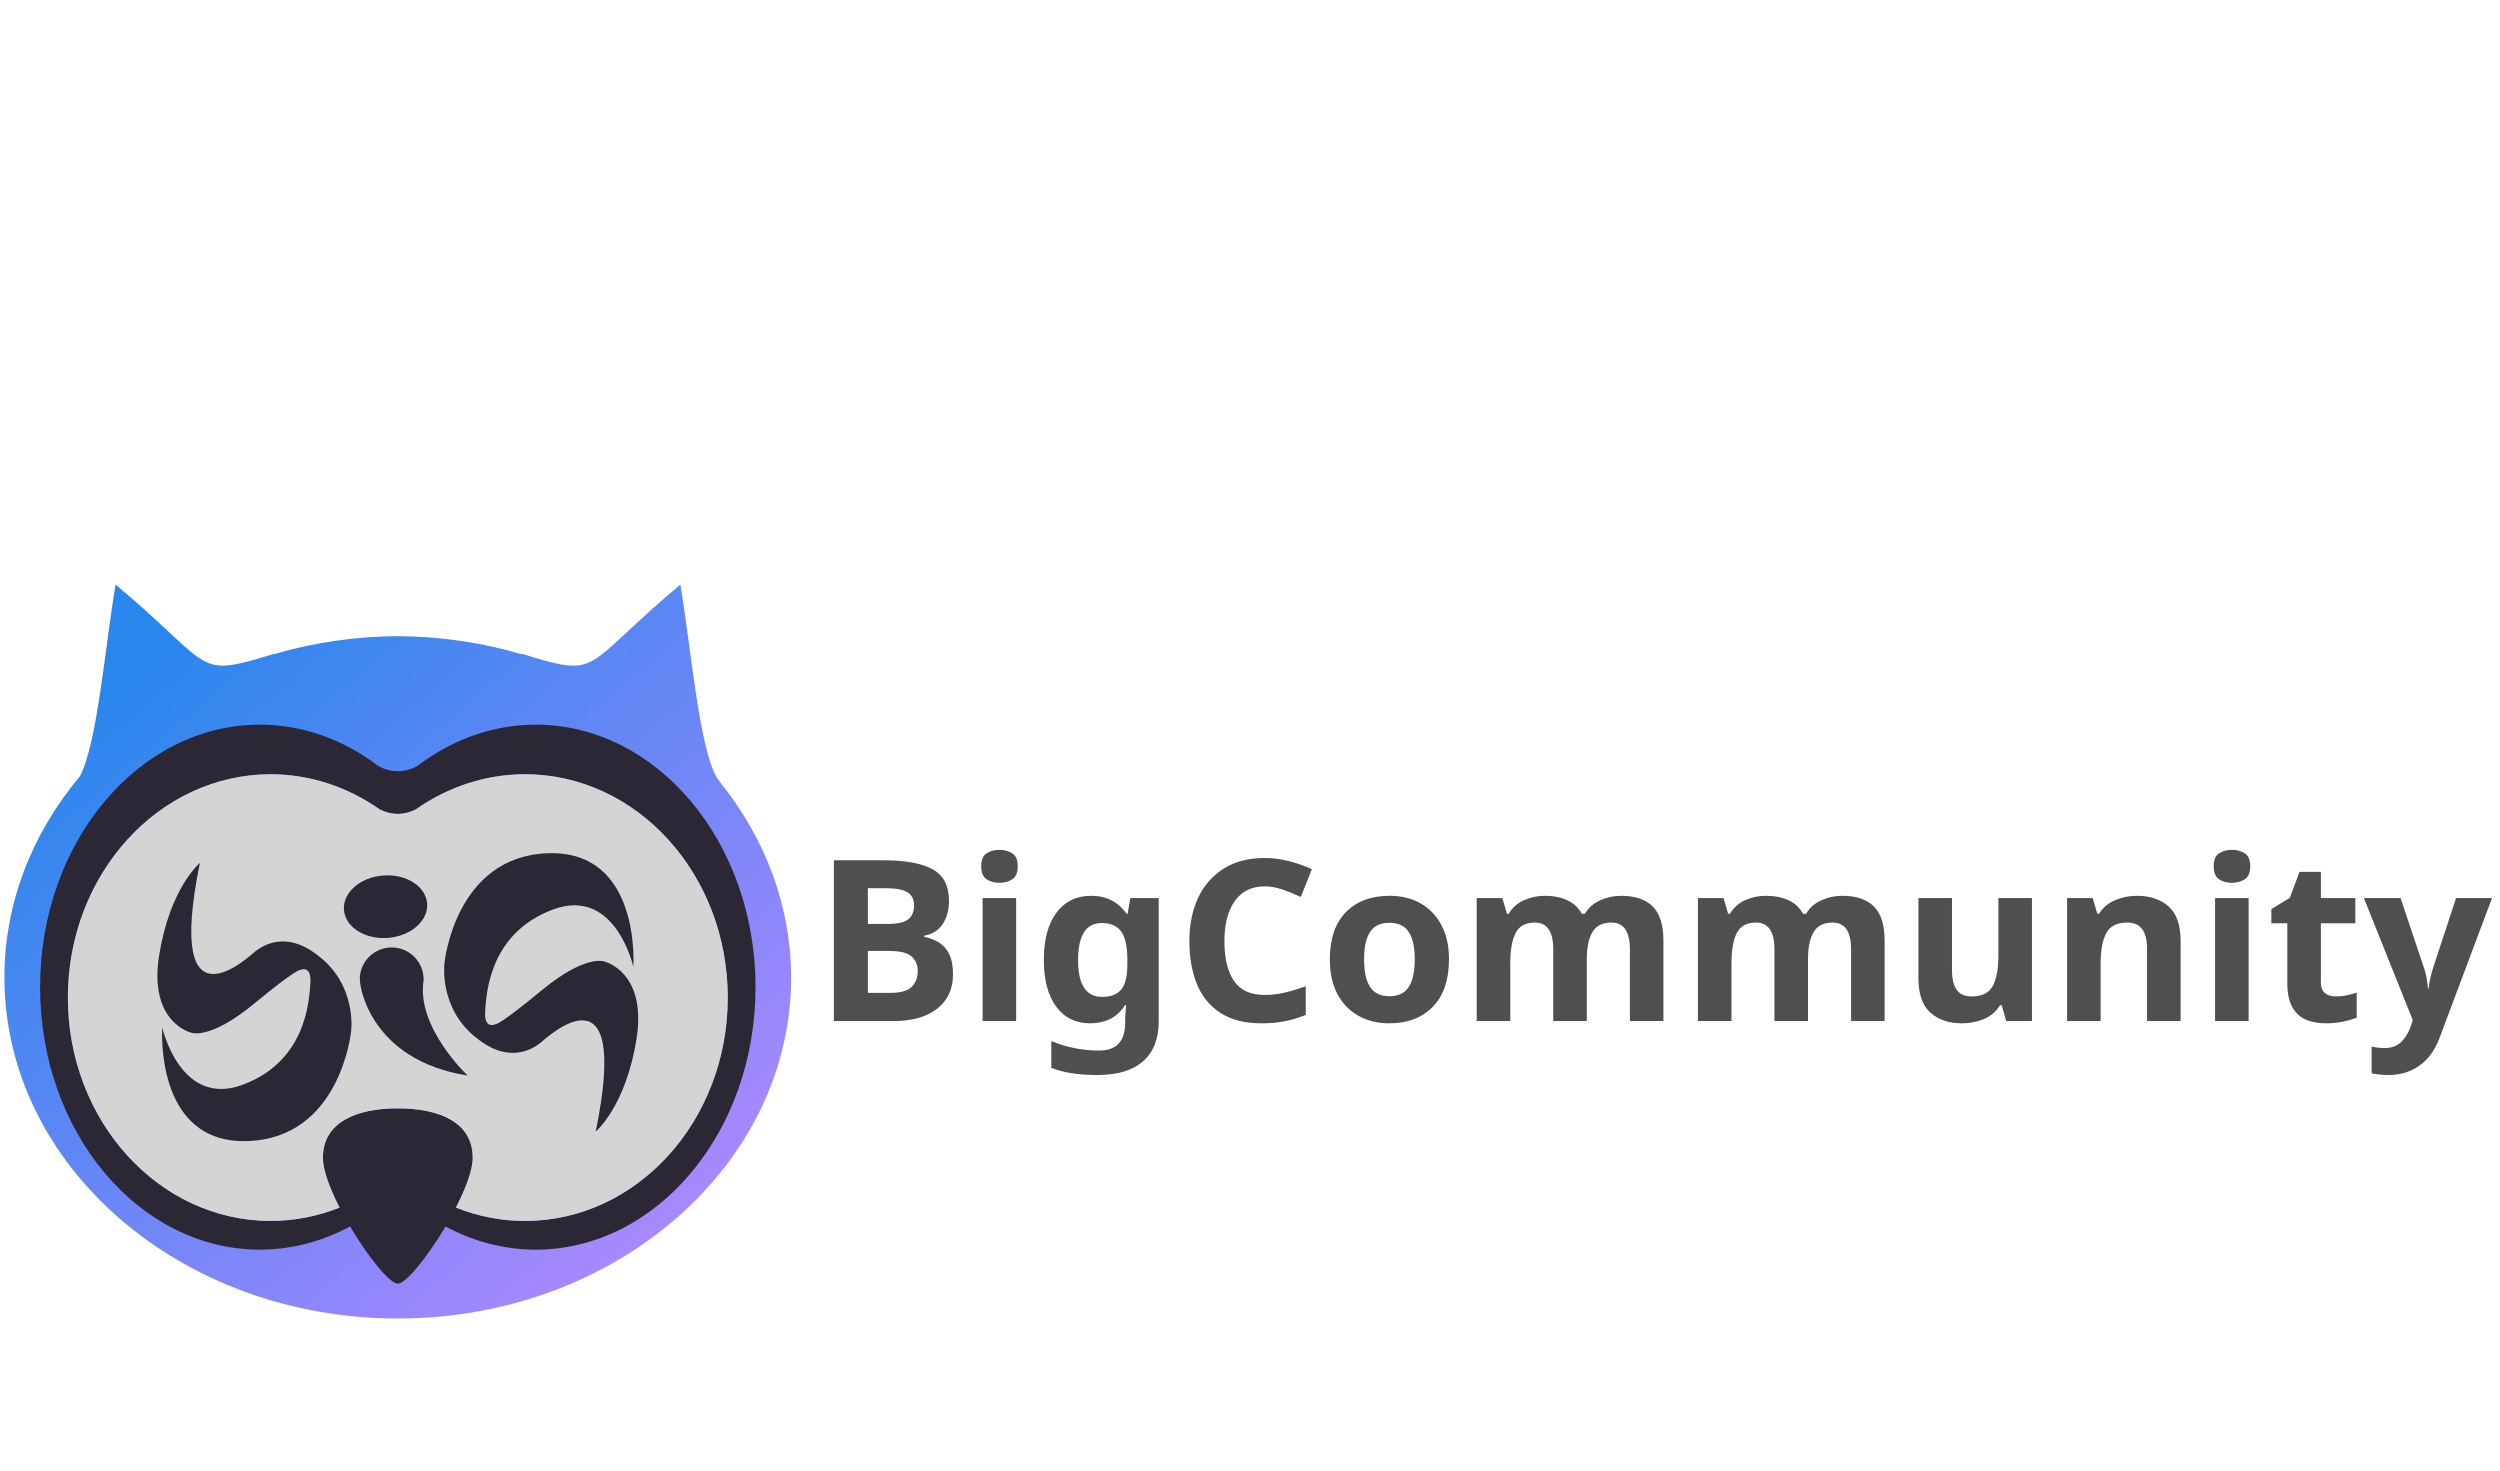
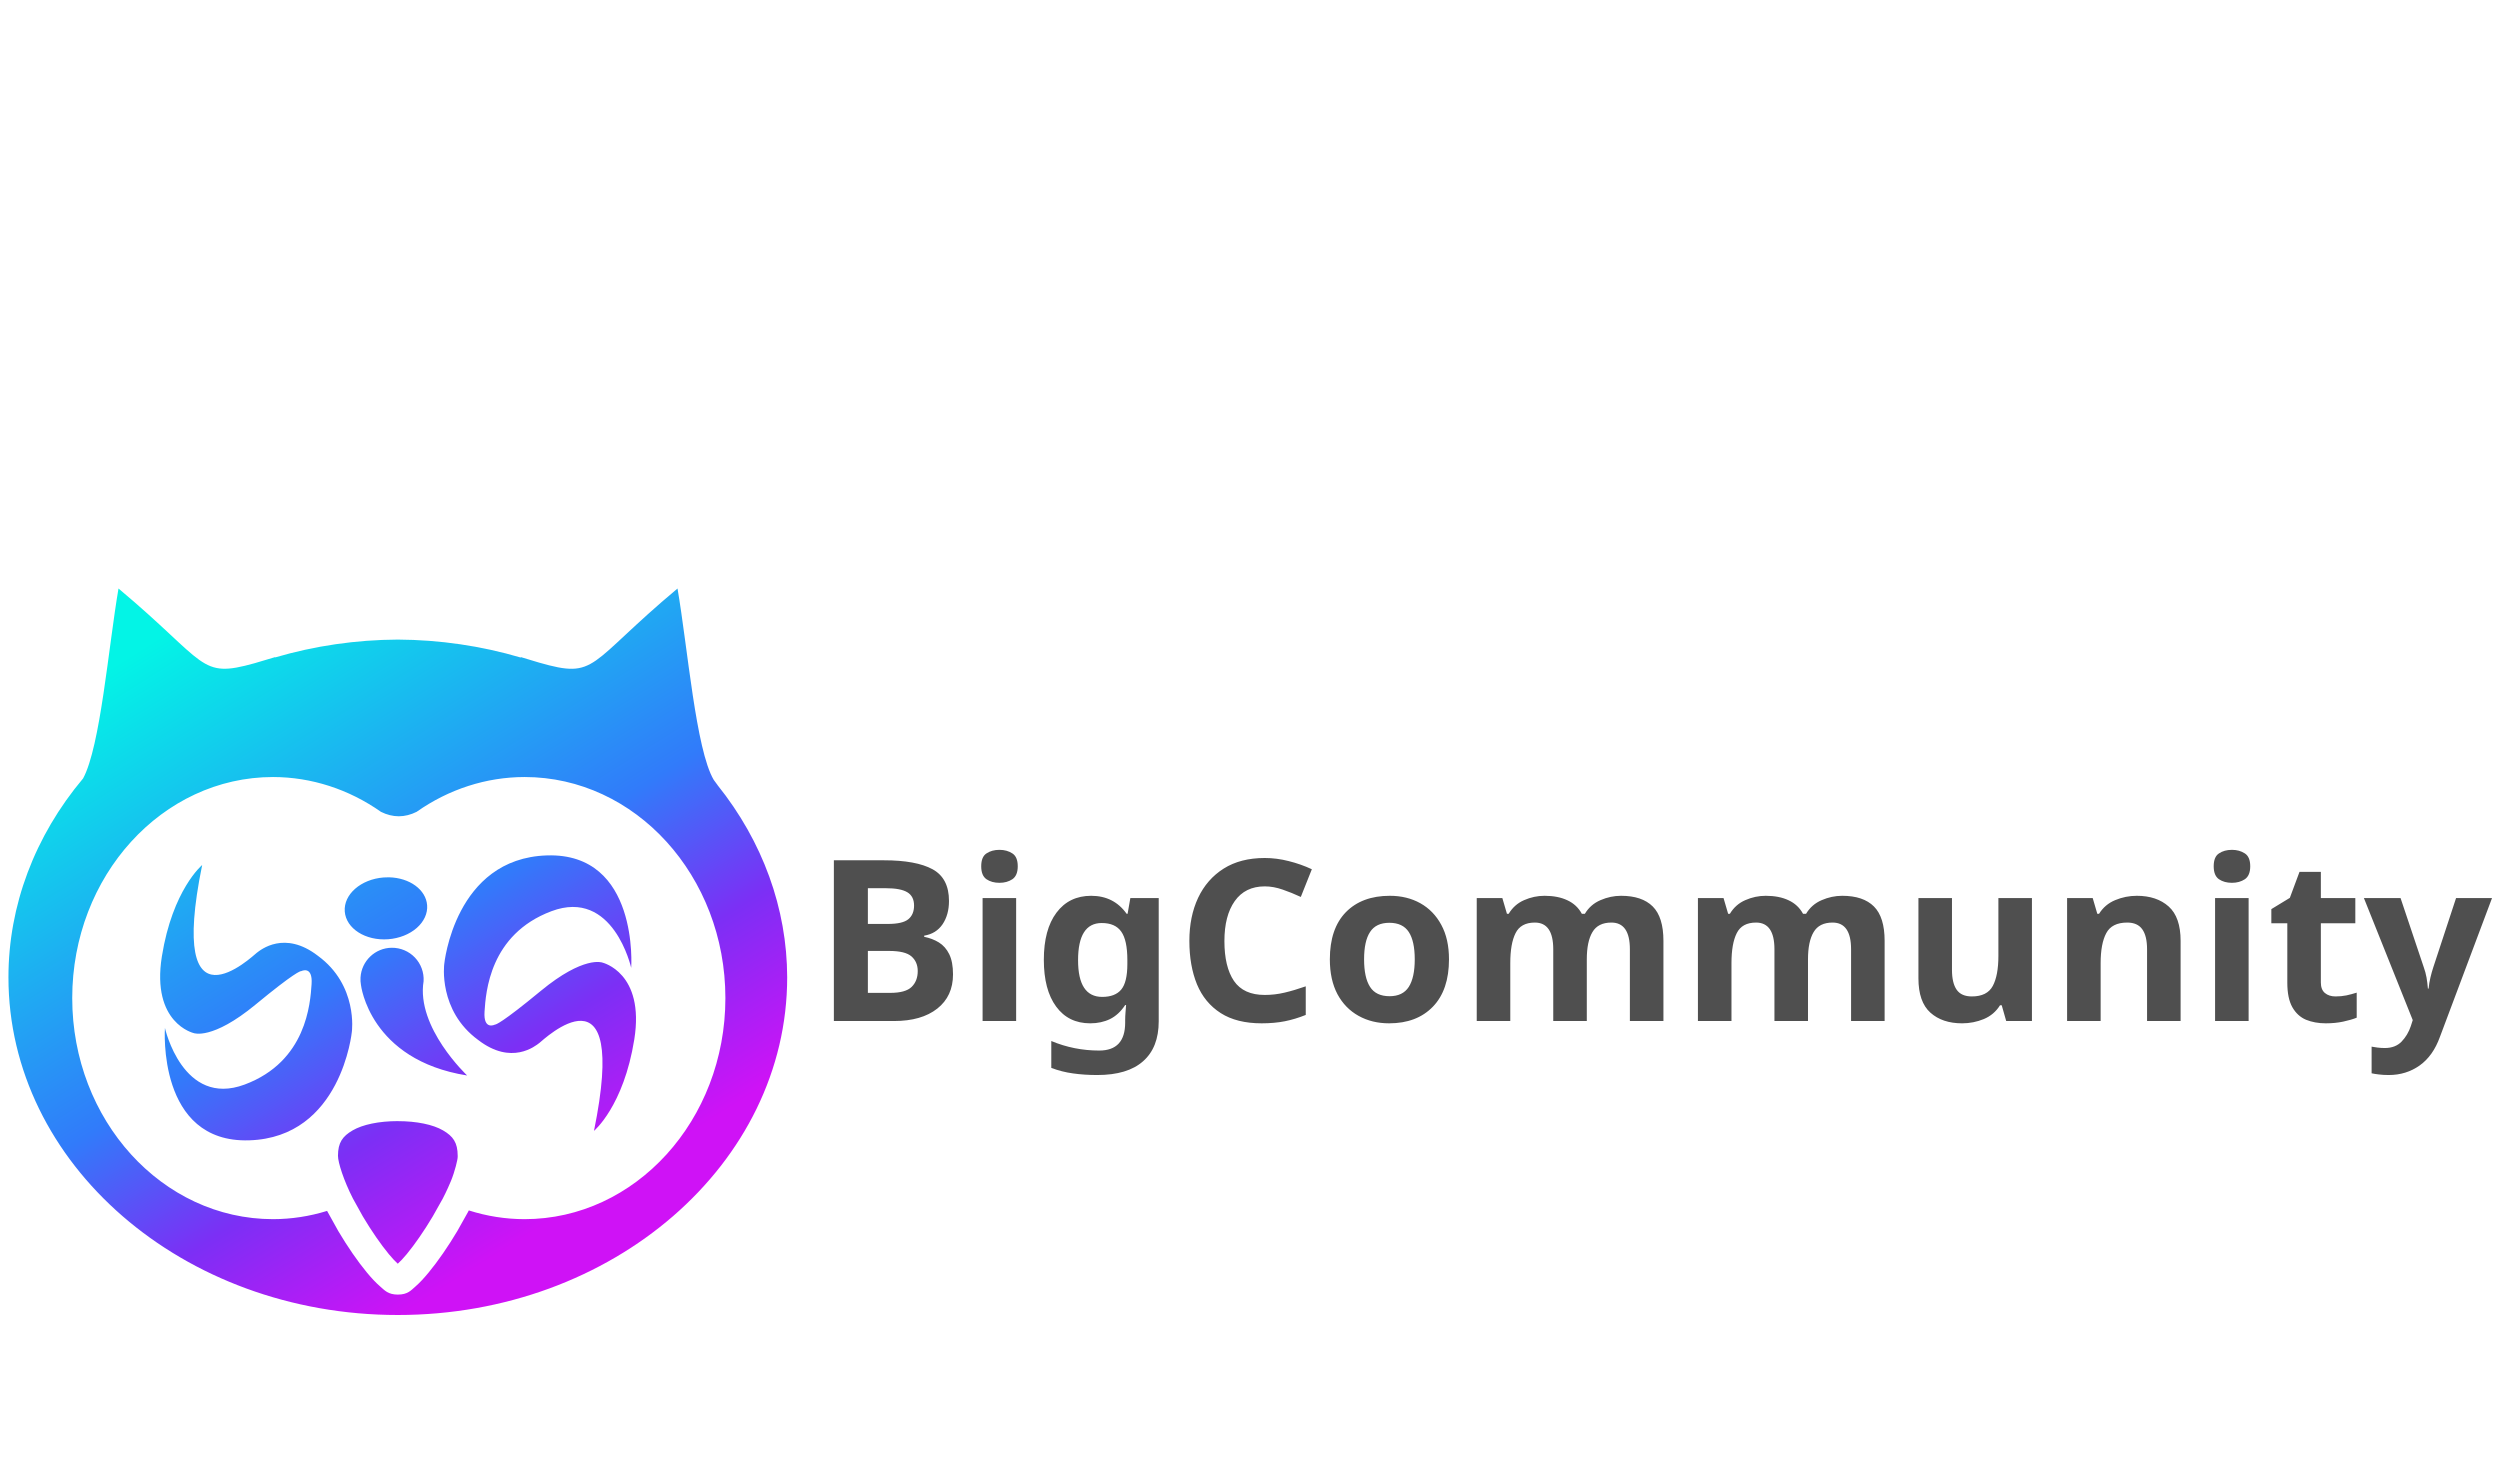
<svg xmlns="http://www.w3.org/2000/svg" xmlns:xlink="http://www.w3.org/1999/xlink" version="1.2" width="340" height="200" id="svg2" xml:space="preserve">
  <defs id="defs4">
+     <linearGradient id="linearGradient1">
+       <stop style="stop-color:#03f4e6;stop-opacity:1" offset="0" id="stop7" />
+       <stop style="stop-color:#317bfa;stop-opacity:1" offset="0.545" id="stop13" />
+       <stop style="stop-color:#7c2ff5;stop-opacity:1" offset="0.765" id="stop14" />
+       <stop style="stop-color:#cf12f6;stop-opacity:1" offset="1" id="stop12" />
+     </linearGradient>
    <radialGradient id="a-6" cx="0" cy="0" r="1" fx="0" fy="0" gradientTransform="matrix(-0.5226837,146.8013,-146.8013,-0.5226837,144.6632,-31.00048)" gradientUnits="userSpaceOnUse" spreadMethod="pad">
      <stop offset="0" style="stop-opacity:1;stop-color:#002a43" id="stop7-1" />
      <stop offset="1" style="stop-opacity:1;stop-color:#2c2d3d" id="stop8-8" />
    </radialGradient>
    <linearGradient id="b" x1="70.74" x2="304.39" y1="207.69" y2="456.44" gradientTransform="matrix(0.01252805,4.4605909e-5,4.4605909e-5,-0.01252805,8.880577,20.19845)" gradientUnits="userSpaceOnUse" spreadMethod="pad">
      <stop offset="0" style="stop-opacity:1;stop-color:#2d85c6" id="stop1" />
      <stop offset="1" style="stop-opacity:1;stop-color:#04bacc" id="stop2" />
    </linearGradient>
    <linearGradient id="c" x1="146.39" x2="380.04" y1="136.63" y2="385.38" gradientTransform="matrix(0.01252805,4.4605909e-5,-4.4605909e-5,0.01252805,8.693755,13.56222)" gradientUnits="userSpaceOnUse" spreadMethod="pad">
      <stop offset="0" style="stop-opacity:1;stop-color:#2d85c6" id="stop3" />
      <stop offset="1" style="stop-opacity:1;stop-color:#04bacc" id="stop4" />
    </linearGradient>
    <linearGradient id="d" x1="127.32" x2="360.97" y1="154.54" y2="403.29" gradientTransform="matrix(0.01252805,4.4605909e-5,-4.4605909e-5,0.01252805,8.693755,13.56222)" gradientUnits="userSpaceOnUse" spreadMethod="pad">
      <stop offset="0" style="stop-opacity:1;stop-color:#2d85c6" id="stop5" />
      <stop offset="1" style="stop-opacity:1;stop-color:#04bacc" id="stop6" />
    </linearGradient>
    <radialGradient id="paint0_radial_313_57" cx="0" cy="0" r="1" gradientUnits="userSpaceOnUse" gradientTransform="matrix(0,11,-11,0,12,1)">
      <stop stop-color="#1D4775" id="stop8" />
      <stop offset="1" stop-color="#002A43" id="stop9" />
    </radialGradient>
    <linearGradient id="paint1_linear_313_57" x1="4" y1="16" x2="20" y2="16" gradientUnits="userSpaceOnUse">
      <stop stop-color="#2D85C5" id="stop10" />
      <stop offset="1" stop-color="#0BB1CB" id="stop11" />
    </linearGradient>
    <radialGradient id="a-6-5" cx="0" cy="0" r="1" fx="0" fy="0" gradientTransform="matrix(-0.5226837,146.8013,-146.8013,-0.5226837,144.6632,-31.00048)" gradientUnits="userSpaceOnUse" spreadMethod="pad">
      <stop offset="0" style="stop-opacity:1;stop-color:#002a43" id="stop7-1-6" />
      <stop offset="1" style="stop-opacity:1;stop-color:#2c2d3d" id="stop8-8-2" />
    </radialGradient>
    <linearGradient xlink:href="#linearGradient37" id="linearGradient38" x1="4.525" y1="30.605" x2="19.912" y2="48.942" gradientUnits="userSpaceOnUse" gradientTransform="matrix(1.984334,0,0,2.012723,161.5039,232.1028)" />
    <linearGradient id="linearGradient37">
      <stop style="stop-color:#2082eb;stop-opacity:0.996;" offset="0" id="stop20" />
      <stop style="stop-color:#a884ff;stop-opacity:1;" offset="1" id="stop21" />
    </linearGradient>
+     <linearGradient xlink:href="#linearGradient1" id="linearGradient14" gradientUnits="userSpaceOnUse" gradientTransform="matrix(1.330079,0,0,1.330079,293.8349,-501.1759)" x1="-211.43" y1="446.257" x2="-173.199" y2="507.021" />
  </defs>
-   <g id="g2" transform="matrix(2.252632,0,0,2.252632,-364.3263,-573.7633)">
-     <path style="display:inline;fill:url(#linearGradient38);fill-opacity:0.969;stroke-width:1.992" d="m 168.713,290 c -0.609,3.551 -1.107,9.637 -2.159,11.581 A 23.75,20.599 0 0 0 162,313.712 a 23.75,20.599 0 0 0 23.75,20.599 23.75,20.599 0 0 0 23.75,-20.599 23.75,20.599 0 0 0 -4.252,-11.726 h 0.004 c -0.012,-0.013 -0.023,-0.03 -0.035,-0.043 a 23.75,20.599 0 0 0 -0.198,-0.271 c -1.088,-1.837 -1.59,-8.064 -2.209,-11.671 -5.54,4.638 -4.881,5.541 -8.449,4.517 -0.331,-0.095 -0.697,-0.208 -1.108,-0.334 l -0.004,0.028 a 23.75,20.599 0 0 0 -7.499,-1.097 23.75,20.599 0 0 0 -7.48,1.089 v -0.02 c -0.474,0.146 -0.887,0.27 -1.256,0.373 -3.403,0.956 -2.84,0.016 -8.302,-4.556 z" id="path21" />
-     <path style="display:inline;fill:#2c2734;fill-opacity:1;stroke-width:2.044" d="m 177.438,298.457 a 13.284,15.849 0 0 0 -13.284,15.847 13.284,15.849 0 0 0 13.284,15.851 13.284,15.849 0 0 0 5.431,-1.4 c 1.081,1.826 2.387,3.452 2.886,3.452 0.489,0 1.795,-1.625 2.878,-3.452 a 13.284,15.849 0 0 0 5.431,1.4 13.284,15.849 0 0 0 13.284,-15.851 13.284,15.849 0 0 0 -13.284,-15.847 13.284,15.849 0 0 0 -7.133,2.499 4.54,9.147 0 0 1 -1.18,0.312 4.54,9.147 0 0 1 -1.18,-0.312 13.284,15.849 0 0 0 -7.133,-2.499 z m 0.645,2.997 a 12.253,13.486 0 0 1 6.579,2.123 4.188,7.783 0 0 0 1.089,0.269 4.188,7.783 0 0 0 1.089,-0.269 12.253,13.486 0 0 1 6.579,-2.123 12.253,13.486 0 0 1 12.255,13.482 12.253,13.486 0 0 1 -12.255,13.486 12.253,13.486 0 0 1 -4.156,-0.807 c 0.59,-1.152 1.014,-2.269 1.013,-3.005 -9.1e-4,-2.157 -2.025,-2.984 -4.52,-2.985 -2.497,-0.001 -4.523,0.826 -4.524,2.985 -5.5e-4,0.736 0.416,1.853 1.005,3.005 a 12.253,13.486 0 0 1 -4.152,0.807 12.253,13.486 0 0 1 -12.251,-13.486 12.253,13.486 0 0 1 12.251,-13.482 z" id="path22" />
-     <path style="display:inline;fill:#d4d4d4;fill-opacity:1;stroke-width:1.975" d="m 178.081,301.451 a 12.253,13.486 0 0 0 -12.251,13.483 12.253,13.486 0 0 0 12.251,13.487 12.253,13.486 0 0 0 4.152,-0.806 c -0.589,-1.152 -1.006,-2.267 -1.005,-3.003 9.1e-4,-2.159 2.027,-2.988 4.524,-2.987 2.496,7.8e-4 4.52,0.83 4.52,2.987 5.5e-4,0.736 -0.423,1.851 -1.013,3.003 a 12.253,13.486 0 0 0 4.156,0.806 12.253,13.486 0 0 0 12.255,-13.487 12.253,13.486 0 0 0 -12.255,-13.483 12.253,13.486 0 0 0 -6.579,2.124 4.188,7.783 0 0 1 -1.089,0.272 4.188,7.783 0 0 1 -1.089,-0.272 12.253,13.486 0 0 0 -6.579,-2.124 z" id="path23" />
-     <g transform="matrix(2.026667,0,0,2.026667,213.9056,252.5384)" id="g26">
-       <path d="m -16.306,29.508 c -1.004,-0.773 -1.72,-0.181 -1.842,-0.088 -0.122,0.093 -2.705,2.563 -1.64,-2.644 0,0 -0.893,0.743 -1.214,2.754 -0.32,2.011 0.959,2.305 0.959,2.305 0,0 0.553,0.22 1.858,-0.856 1.305,-1.076 1.377,-1.008 1.377,-1.008 0,0 0.352,-0.183 0.312,0.392 -0.04,0.574 -0.149,2.325 -2.014,3.021 -1.864,0.696 -2.399,-1.704 -2.399,-1.704 0,0 -0.245,3.47 2.535,3.383 2.779,-0.086 3.091,-3.269 3.091,-3.269 0,0 0.192,-1.399 -1.023,-2.286" class="cls-3" style="display:inline;fill:#2c2734;fill-opacity:1;stroke-width:0.111" id="path24" />
-       <ellipse cx="-16.369" cy="26.905" class="cls-3" rx="1.243" ry="0.932" style="display:inline;fill:#2c2734;fill-opacity:1;stroke-width:0.111" transform="rotate(-4.397371)" id="ellipse24" />
-       <path d="m -13.124,30.273 a 0.951,0.951 0 0 0 -1.898,-0.11 0.941,0.941 0 0 0 0.013,0.225 c 0,0 0.254,2.255 3.196,2.723 1.48e-4,-0.001 -1.539,-1.445 -1.31,-2.838" class="cls-3" style="display:inline;fill:#2c2734;fill-opacity:1;stroke-width:0.111" id="path25" />
-       <path d="m -7.743,29.713 c 0,0 -0.553,-0.221 -1.858,0.855 -1.305,1.076 -1.376,1.011 -1.376,1.011 0,0 -0.352,0.184 -0.313,-0.392 0.039,-0.576 0.15,-2.32 2.014,-3.02 1.864,-0.7 2.4,1.704 2.4,1.704 0,0 0.245,-3.471 -2.535,-3.383 -2.78,0.087 -3.091,3.269 -3.091,3.269 0,0 -0.189,1.401 1.022,2.286 1.004,0.773 1.721,0.181 1.842,0.089 0.121,-0.092 2.707,-2.562 1.642,2.647 0,0 0.892,-0.742 1.214,-2.754 0.322,-2.012 -0.96,-2.312 -0.96,-2.312" class="cls-3" style="display:inline;fill:#2c2734;fill-opacity:1;stroke-width:0.111" id="path26" />
-     </g>
-   </g>
+   <path id="path10-3-2-7-6-5" style="fill:url(#linearGradient14);fill-opacity:1;stroke-width:2.23" d="m 16.116,80.038 c -1.359,7.917 -2.466,21.491 -4.812,25.824 -6.6,7.857 -10.156,17.327 -10.155,27.048 -9.193e-4,25.366 23.708,45.93 52.954,45.93 29.246,0 52.955,-20.564 52.954,-45.93 -0.018,-9.349 -3.326,-18.471 -9.48,-26.146 h 0.009 c -0.027,-0.028 -0.047,-0.066 -0.074,-0.096 -0.146,-0.203 -0.294,-0.405 -0.444,-0.605 C 94.642,101.966 93.523,88.082 92.142,80.038 79.79,90.378 81.259,92.393 73.303,90.11 72.566,89.899 71.752,89.648 70.834,89.366 l -0.009,0.061 C 65.439,87.838 59.792,87.013 54.103,86.983 c -5.674,0.028 -11.305,0.847 -16.679,2.426 v -0.043 c -1.057,0.325 -1.979,0.601 -2.8,0.832 -7.587,2.131 -6.33,0.035 -18.508,-10.16 z m 21.021,25.637 c 5.2,0.009 10.29,1.651 14.671,4.734 0.791,0.399 1.606,0.602 2.426,0.605 0.819,-0.003 1.635,-0.207 2.426,-0.605 4.381,-3.082 9.471,-4.725 14.671,-4.734 15.086,-0.001 27.318,13.457 27.322,30.061 1.77e-4,16.608 -12.233,30.071 -27.322,30.07 -2.562,-0.003 -5.112,-0.404 -7.573,-1.189 -0.062,0.121 -0.096,0.187 -0.096,0.187 -0.006,0.016 -0.013,0.029 -0.022,0.043 l -1.42,2.53 c -0.006,0.013 -0.013,0.026 -0.022,0.039 -1.254,2.114 -2.625,4.096 -3.88,5.618 -0.627,0.761 -1.216,1.408 -1.812,1.925 -0.596,0.517 -1.05,1.106 -2.399,1.106 -1.334,7.5e-4 -1.804,-0.588 -2.404,-1.106 -0.6,-0.518 -1.196,-1.159 -1.825,-1.92 -1.257,-1.523 -2.624,-3.508 -3.876,-5.622 -0.009,-0.016 -0.018,-0.032 -0.026,-0.048 l -1.411,-2.539 c -0.01,-0.02 -0.024,-0.04 -0.035,-0.061 -0.016,-0.029 -0.029,-0.059 -0.043,-0.087 -2.392,0.741 -4.866,1.119 -7.351,1.124 -15.086,-0.004 -27.313,-13.466 -27.313,-30.07 0.004,-16.601 12.23,-30.057 27.313,-30.061 z m 37.251,10.661 c -12.56,0.395 -13.97,14.771 -13.97,14.771 0,0 -0.856,6.331 4.616,10.33 4.535,3.494 7.781,0.817 8.326,0.401 0.546,-0.416 12.232,-11.579 7.421,11.963 0,0 4.029,-3.351 5.483,-12.442 1.453,-9.091 -4.337,-10.447 -4.337,-10.447 0,0 -2.501,-1 -8.396,3.863 -5.342,4.407 -6.113,4.575 -6.21,4.568 h -0.004 -0.004 c 0,0 -1.59,0.829 -1.415,-1.772 0.174,-2.601 0.676,-10.484 9.097,-13.648 8.421,-3.164 10.848,7.704 10.848,7.704 0,0 1.107,-15.685 -11.453,-15.29 z m -46.892,1.306 c 0,0 -4.035,3.355 -5.483,12.442 -1.448,9.086 4.333,10.417 4.333,10.417 0,0 2.501,0.996 8.396,-3.867 5.342,-4.407 6.113,-4.568 6.21,-4.559 h 0.004 0.004 v 0.004 c 0,0 1.594,-0.827 1.415,1.768 -0.178,2.595 -0.678,10.509 -9.102,13.652 -8.424,3.144 -10.843,-7.699 -10.843,-7.699 0,0 -1.102,15.676 11.457,15.285 12.559,-0.39 13.966,-14.771 13.966,-14.771 0,0 0.87,-6.319 -4.62,-10.325 -4.535,-3.494 -7.775,-0.817 -8.326,-0.396 -0.551,0.42 -12.221,11.577 -7.412,-11.95 z m 25.406,1.672 a 4.211,5.617 85.603 0 0 -0.736,0.022 4.211,5.617 85.603 0 0 -5.278,4.629 4.211,5.617 85.603 0 0 5.923,3.771 4.211,5.617 85.603 0 0 5.278,-4.633 4.211,5.617 85.603 0 0 -5.187,-3.789 z m 0.375,9.581 a 4.297,4.297 0 0 0 -4.246,4.05 4.252,4.252 0 0 0 0.061,1.015 c 0,0 1.149,10.191 14.44,12.307 6.78e-4,-0.004 -6.954,-6.529 -5.923,-12.825 a 4.297,4.297 0 0 0 -4.333,-4.546 z m 0.823,23.577 c -2.564,-2e-4 -4.783,0.469 -6.145,1.263 -1.364,0.795 -1.989,1.655 -1.99,3.453 -6.95e-4,0.904 0.783,3.366 2.034,5.814 l 1.35,2.434 v 0.004 l 0.004,0.004 h 0.004 v 0.004 c 1.158,1.953 2.448,3.809 3.523,5.113 0.483,0.585 0.892,1.007 1.219,1.306 0.327,-0.301 0.737,-0.721 1.219,-1.306 1.078,-1.308 2.375,-3.171 3.536,-5.13 l 1.376,-2.447 v -0.004 c 0.001,-0.003 0.556,-1.05 1.093,-2.352 0.538,-1.303 0.943,-2.987 0.923,-3.318 -0.001,-0.041 -0.001,-0.081 0,-0.122 -7.39e-4,-1.796 -0.627,-2.659 -1.99,-3.453 -1.363,-0.795 -3.582,-1.258 -6.149,-1.259 h -0.004 -0.004 z" />
  <rect style="fill:none;stroke-width:0.753" id="rect289" width="340" height="200" x="2.1664619e-07" y="2.2922136e-07" rx="1.133" />
  <text xml:space="preserve" style="font-weight:bold;font-size:30.632px;font-family:'Ubuntu Mono';-inkscape-font-specification:'Ubuntu Mono Bold';fill:#4f4f4f;fill-opacity:1;stroke:none;stroke-width:6.874;stroke-linecap:round;stroke-linejoin:round" x="110.658" y="138.86" id="text638">
    <tspan id="tspan636" style="font-style:normal;font-variant:normal;font-weight:600;font-stretch:normal;font-family:'Lexend Deca';-inkscape-font-specification:'Lexend Deca Semi-Bold';fill:#4f4f4f;fill-opacity:1;stroke:none;stroke-width:6.874" x="110.658" y="138.86">BigCommunity</tspan>
  </text>
</svg>
